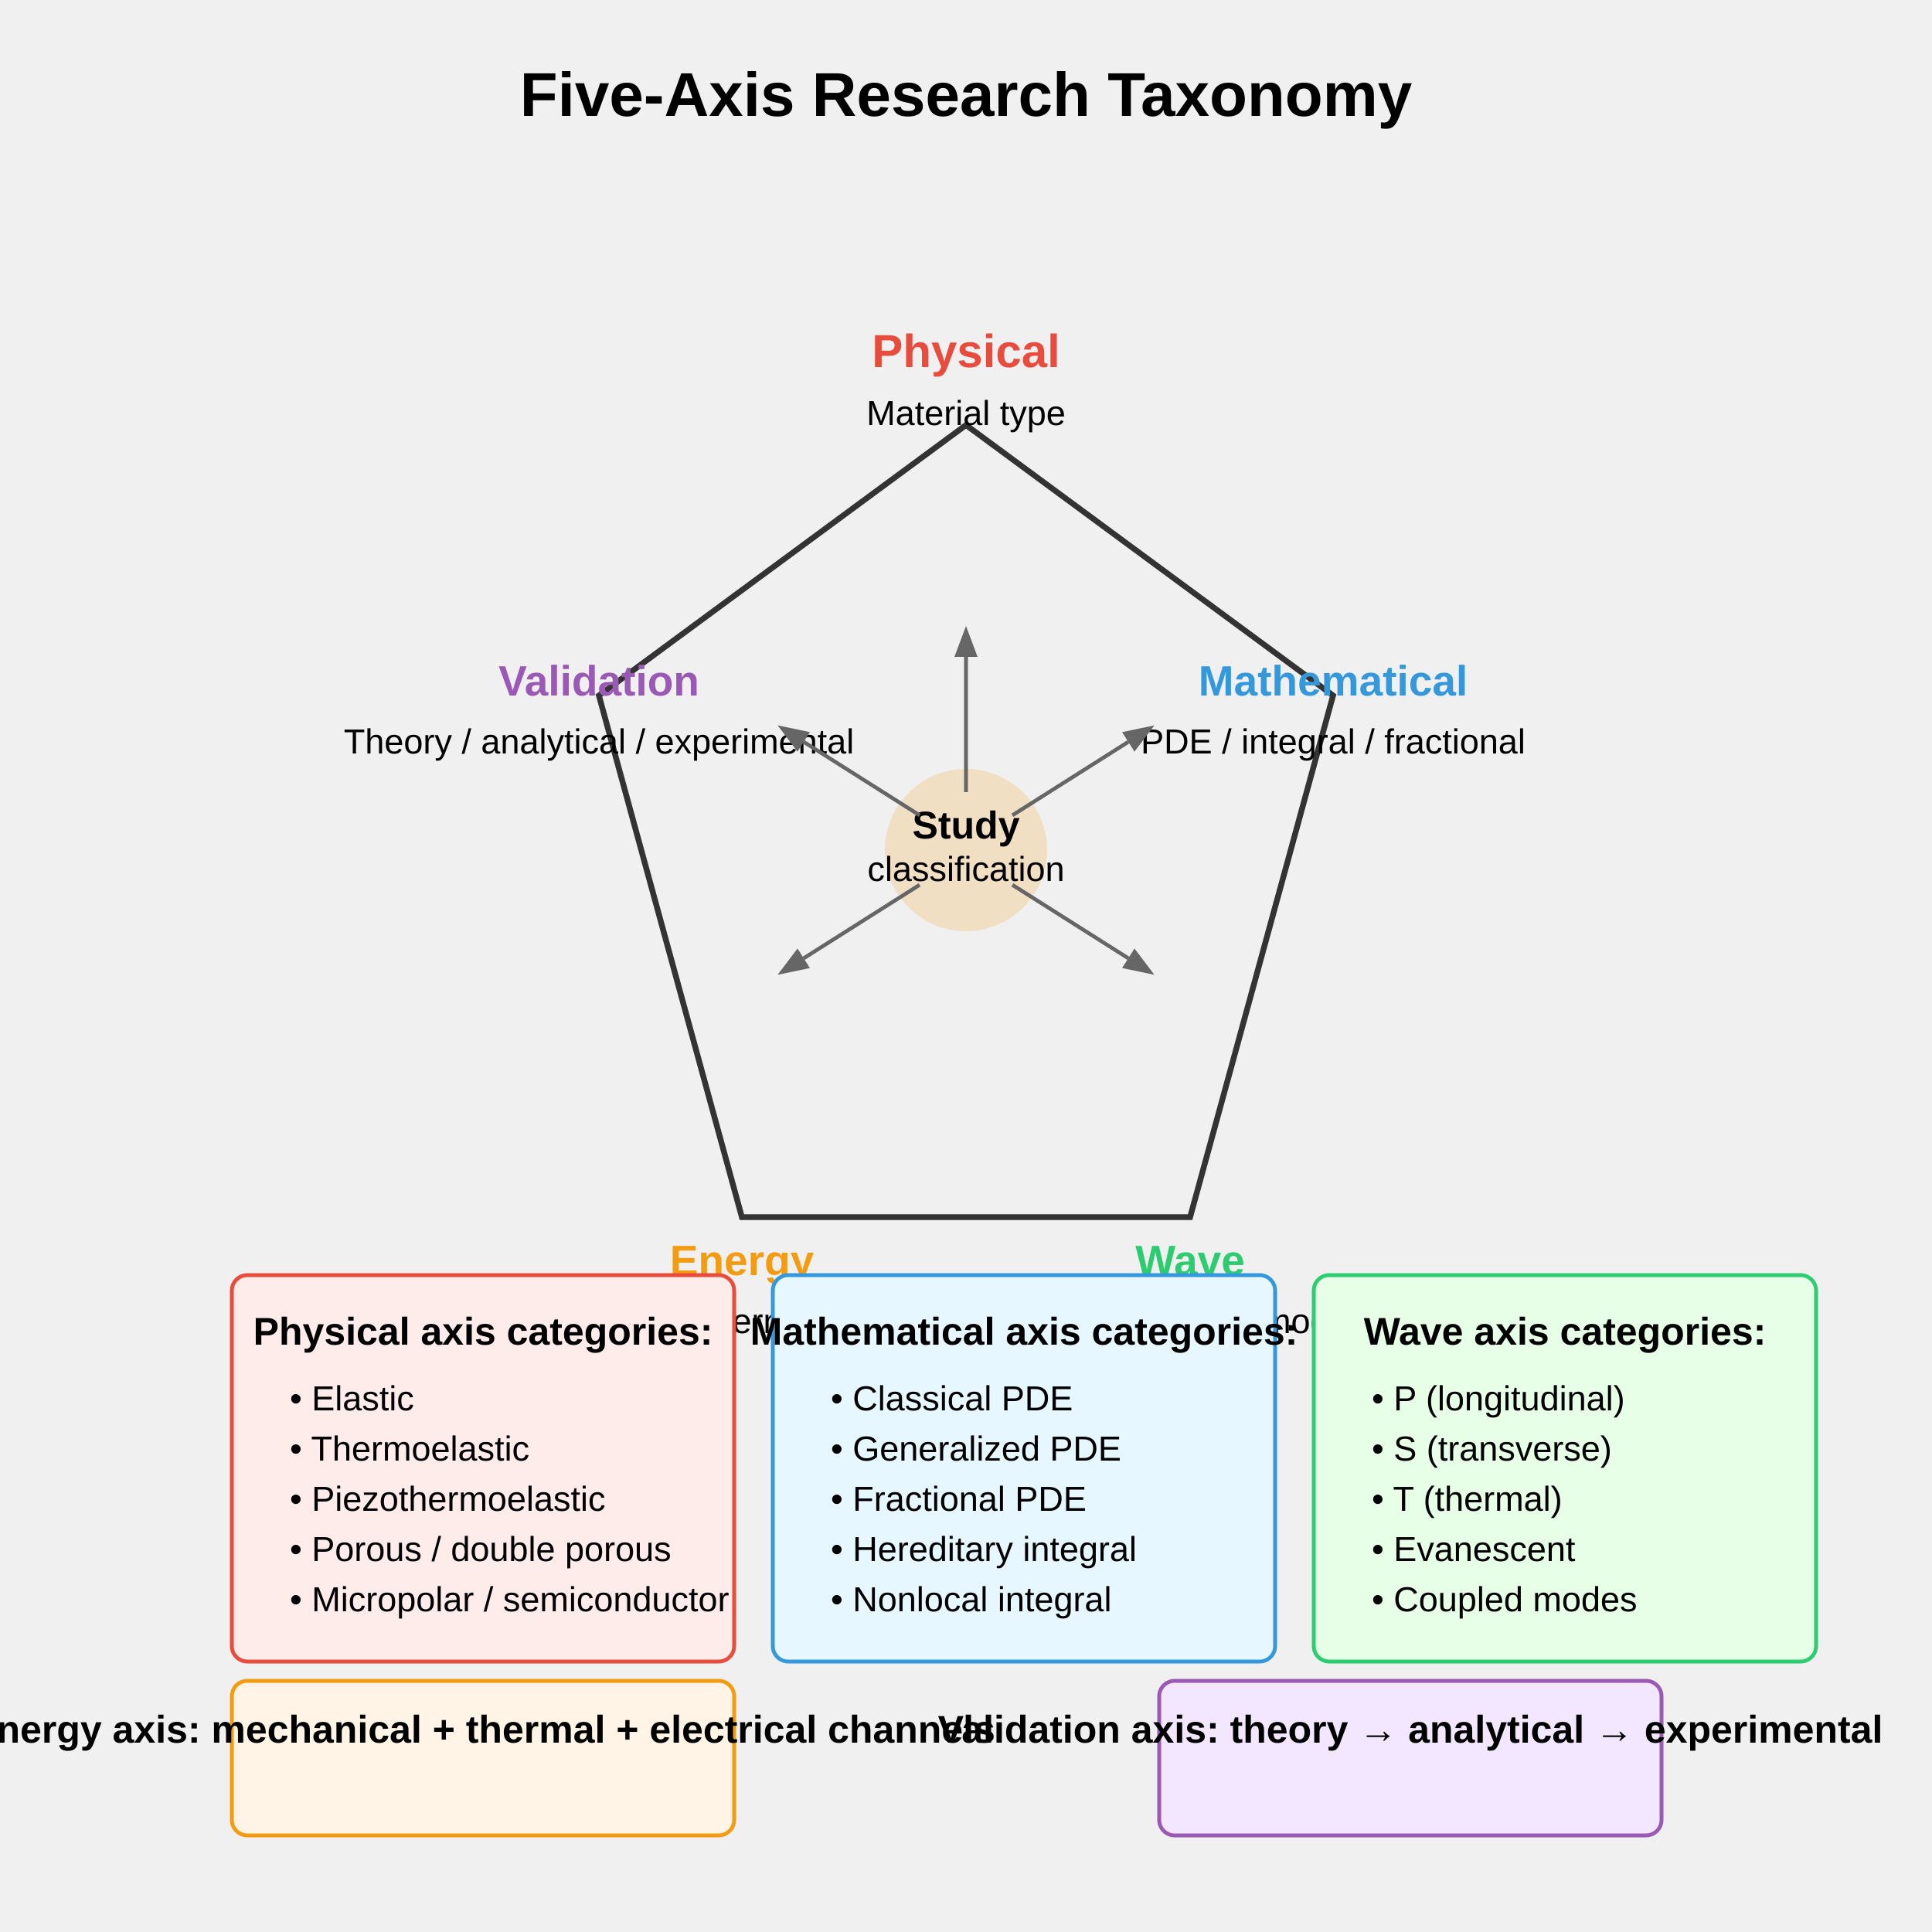
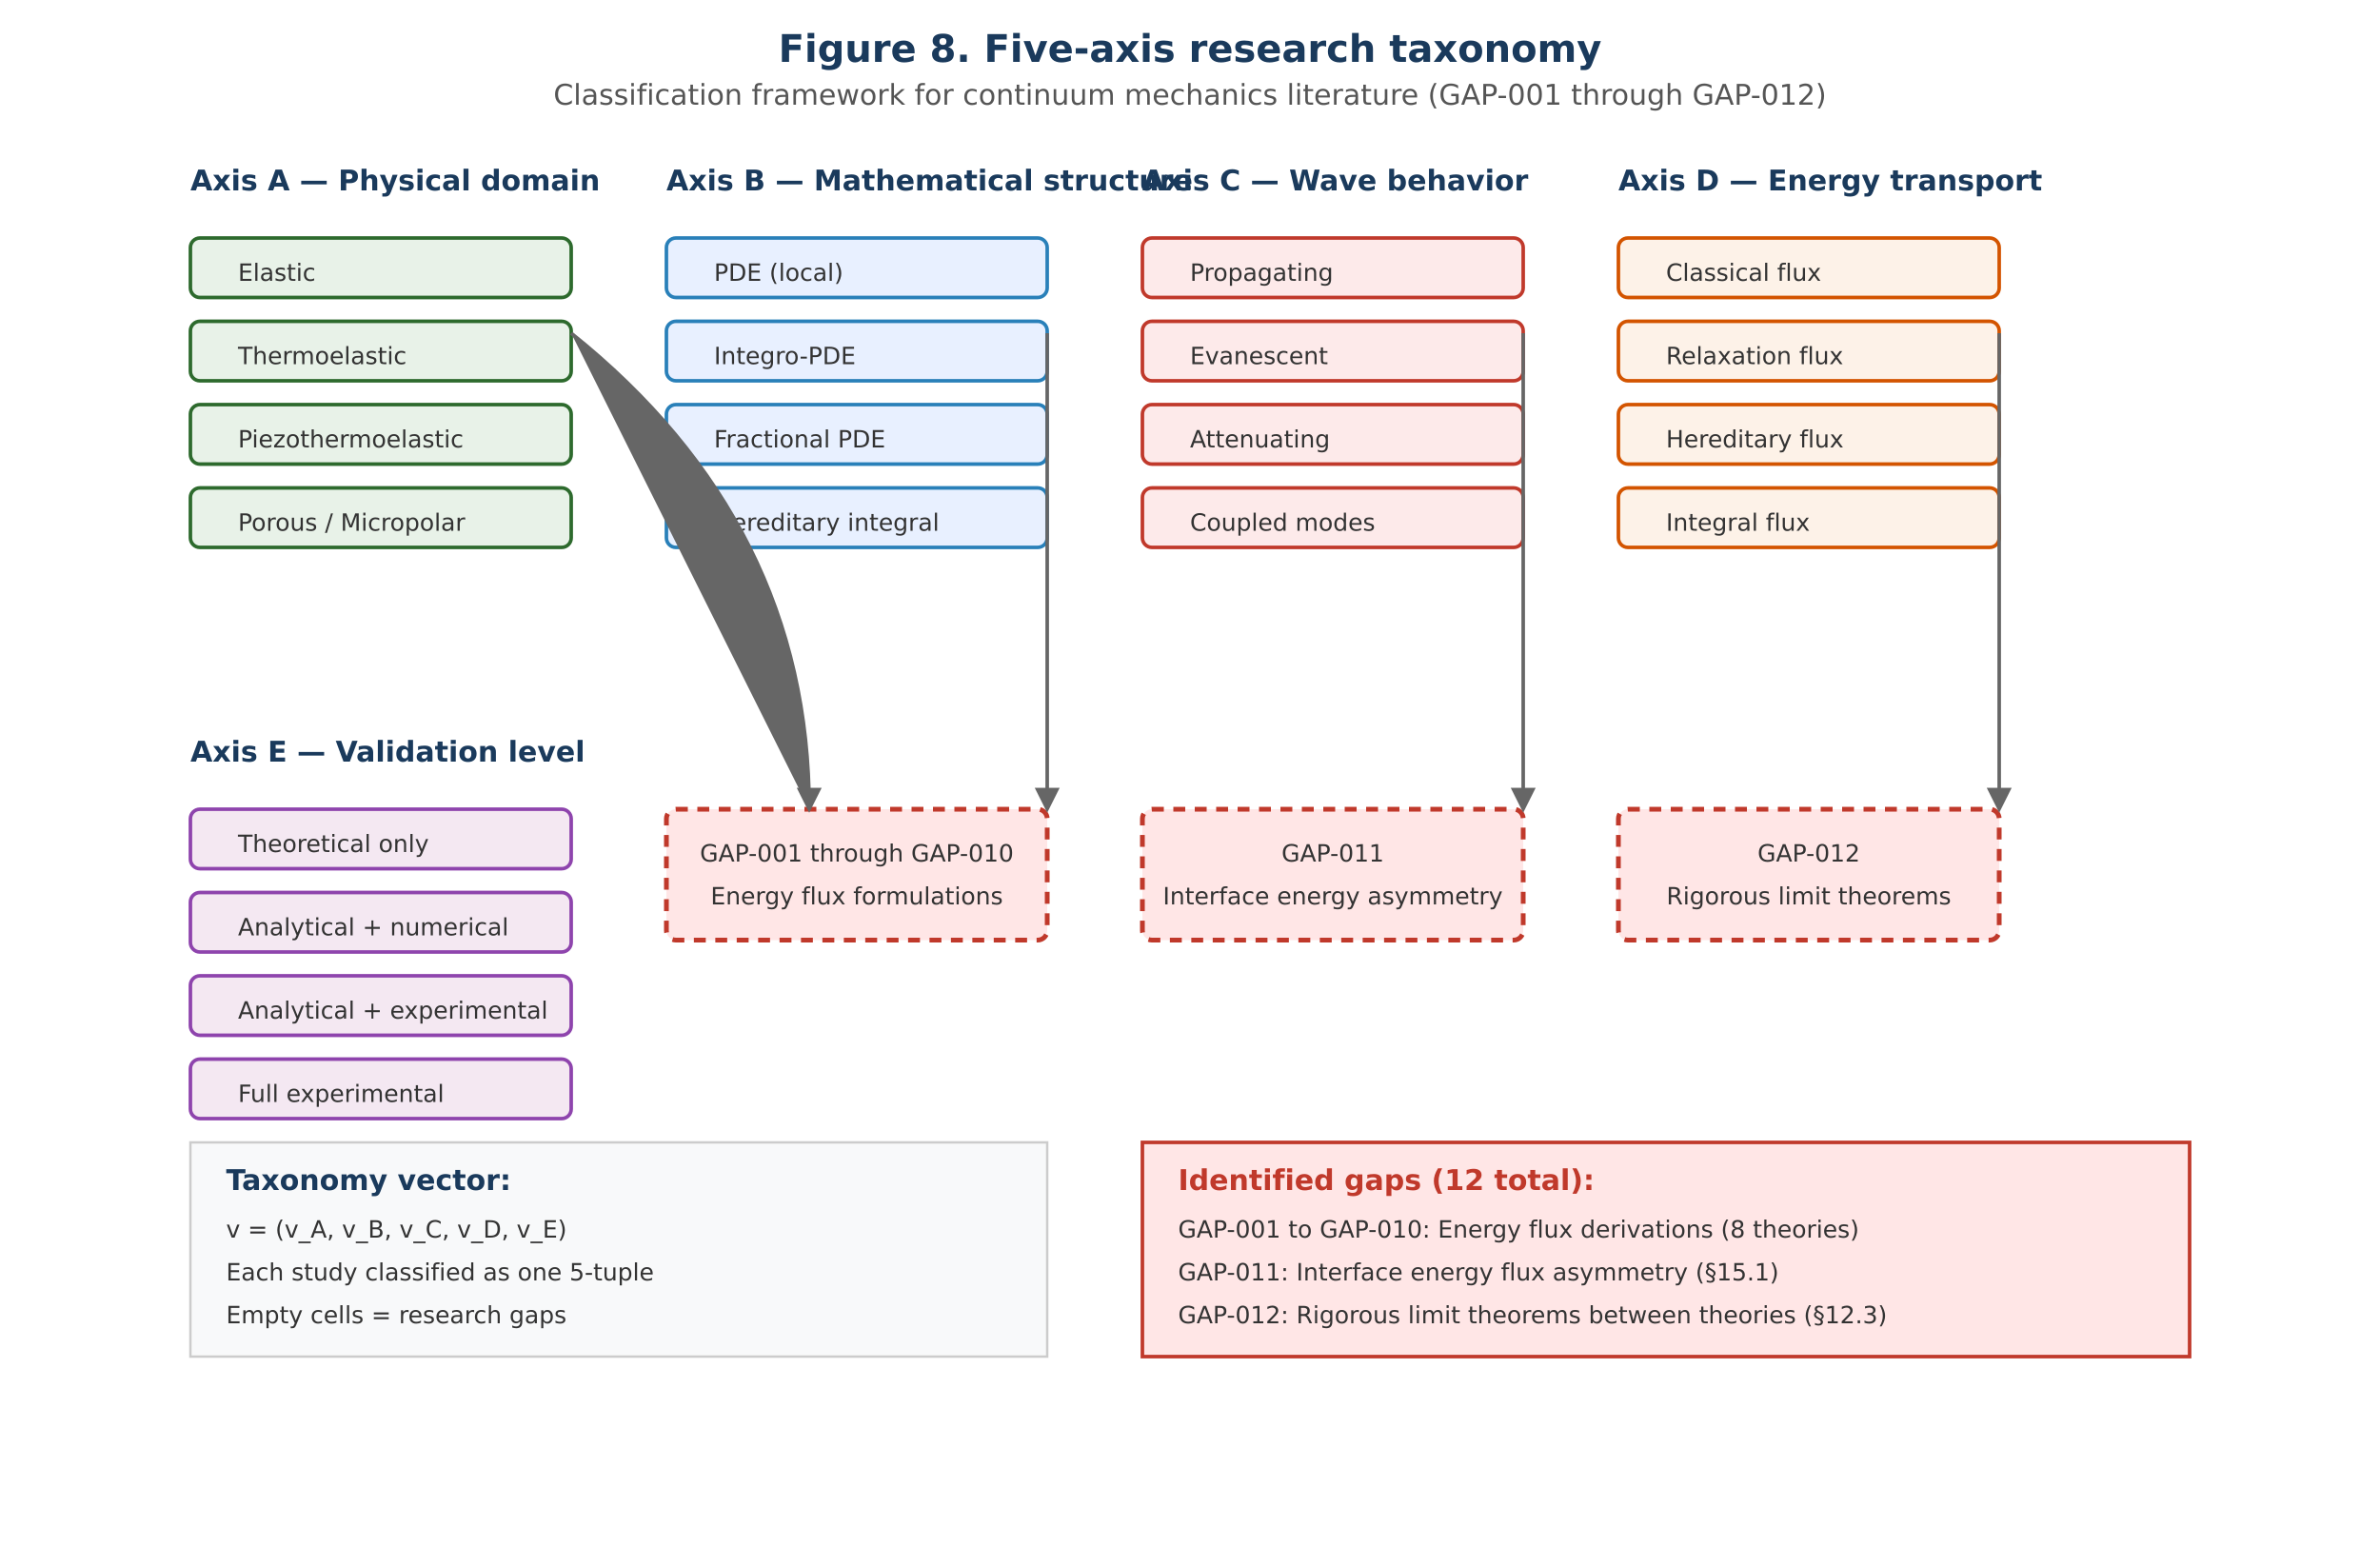
- <svg xmlns="http://www.w3.org/2000/svg" width="500" height="500" viewBox="0 0 500 500" font-family="Arial, sans-serif">
-   <text x="250" y="30" text-anchor="middle" font-size="16" font-weight="bold">Five-Axis Research Taxonomy</text>
-   <g transform="translate(250,220)">
-     <path d="M0,-110 L95,-40 L58,95 L-58,95 L-95,-40 Z" fill="none" stroke="#333" stroke-width="1.5" />
-     <text x="0" y="-125" text-anchor="middle" font-size="12" font-weight="bold" fill="#e74c3c">Physical</text>
-     <text x="0" y="-110" text-anchor="middle" font-size="9">Material type</text>
-     <text x="95" y="-40" text-anchor="middle" font-size="11" font-weight="bold" fill="#3498db">Mathematical</text>
-     <text x="95" y="-25" text-anchor="middle" font-size="9">PDE / integral / fractional</text>
-     <text x="58" y="110" text-anchor="middle" font-size="11" font-weight="bold" fill="#2ecc71">Wave</text>
-     <text x="58" y="125" text-anchor="middle" font-size="9">P, S, T, coupled modes</text>
-     <text x="-58" y="110" text-anchor="middle" font-size="11" font-weight="bold" fill="#f39c12">Energy</text>
-     <text x="-58" y="125" text-anchor="middle" font-size="9">Mechanical + thermal + electrical</text>
-     <text x="-95" y="-40" text-anchor="middle" font-size="11" font-weight="bold" fill="#9b59b6">Validation</text>
-     <text x="-95" y="-25" text-anchor="middle" font-size="9">Theory / analytical / experimental</text>
-     <circle cx="0" cy="0" r="20" fill="#f39c12" opacity="0.2" stroke="#f39c12" stroke-width="2" />
-     <text x="0" y="-3" text-anchor="middle" font-size="10" font-weight="bold">Study</text>
-     <text x="0" y="8" text-anchor="middle" font-size="9">classification</text>
-     <path d="M0,-15 L0,-50" stroke="#666" stroke-width="1" marker-end="url(#arrowhead)" />
-     <path d="M12,-9 L42,-28" stroke="#666" stroke-width="1" marker-end="url(#arrowhead)" />
-     <path d="M12,9 L42,28" stroke="#666" stroke-width="1" marker-end="url(#arrowhead)" />
-     <path d="M-12,9 L-42,28" stroke="#666" stroke-width="1" marker-end="url(#arrowhead)" />
-     <path d="M-12,-9 L-42,-28" stroke="#666" stroke-width="1" marker-end="url(#arrowhead)" />
-   </g>
-   <g transform="translate(60,330)">
-     <rect x="0" y="0" width="130" height="100" fill="#fdecea" stroke="#e74c3c" stroke-width="1" rx="4" />
-     <text x="65" y="18" text-anchor="middle" font-size="10" font-weight="bold">Physical axis categories:</text>
-     <text x="15" y="35" font-size="9">• Elastic</text>
-     <text x="15" y="48" font-size="9">• Thermoelastic</text>
-     <text x="15" y="61" font-size="9">• Piezothermoelastic</text>
-     <text x="15" y="74" font-size="9">• Porous / double porous</text>
-     <text x="15" y="87" font-size="9">• Micropolar / semiconductor</text>
-   </g>
-   <g transform="translate(200,330)">
-     <rect x="0" y="0" width="130" height="100" fill="#e6f7ff" stroke="#3498db" stroke-width="1" rx="4" />
-     <text x="65" y="18" text-anchor="middle" font-size="10" font-weight="bold">Mathematical axis categories:</text>
-     <text x="15" y="35" font-size="9">• Classical PDE</text>
-     <text x="15" y="48" font-size="9">• Generalized PDE</text>
-     <text x="15" y="61" font-size="9">• Fractional PDE</text>
-     <text x="15" y="74" font-size="9">• Hereditary integral</text>
-     <text x="15" y="87" font-size="9">• Nonlocal integral</text>
-   </g>
-   <g transform="translate(340,330)">
-     <rect x="0" y="0" width="130" height="100" fill="#e6ffe6" stroke="#2ecc71" stroke-width="1" rx="4" />
-     <text x="65" y="18" text-anchor="middle" font-size="10" font-weight="bold">Wave axis categories:</text>
-     <text x="15" y="35" font-size="9">• P (longitudinal)</text>
-     <text x="15" y="48" font-size="9">• S (transverse)</text>
-     <text x="15" y="61" font-size="9">• T (thermal)</text>
-     <text x="15" y="74" font-size="9">• Evanescent</text>
-     <text x="15" y="87" font-size="9">• Coupled modes</text>
-   </g>
-   <g transform="translate(60,435)">
-     <rect x="0" y="0" width="130" height="40" fill="#fff4e6" stroke="#f39c12" stroke-width="1" rx="4" />
-     <text x="65" y="16" text-anchor="middle" font-size="10" font-weight="bold">Energy axis: mechanical + thermal + electrical channels</text>
-   </g>
-   <g transform="translate(300,435)">
-     <rect x="0" y="0" width="130" height="40" fill="#f3e6ff" stroke="#9b59b6" stroke-width="1" rx="4" />
-     <text x="65" y="16" text-anchor="middle" font-size="10" font-weight="bold">Validation axis: theory → analytical → experimental</text>
-   </g>
+ <svg xmlns="http://www.w3.org/2000/svg" width="1000" height="650" viewBox="0 0 1000 650">
  <defs>
-     <marker id="arrowhead" markerWidth="8" markerHeight="6" refX="0" refY="3" orient="auto">
-       <polygon points="0 0, 8 3, 0 6" fill="#666" />
+     <style>
+       .title { font: 700 16px 'DejaVu Sans', sans-serif; fill: #1a3a5c; }
+       .subtitle { font: 12px 'DejaVu Sans', sans-serif; fill: #555; }
+       .axis-title { font: 700 12px 'DejaVu Sans', sans-serif; fill: #1a3a5c; }
+       .axis-label { font: 10px 'DejaVu Sans', sans-serif; fill: #333; }
+       .box { fill: #eef3f8; stroke: #1a3a5c; stroke-width: 1.5; rx: 4; ry: 4; }
+       .box-a { fill: #e8f2e8; stroke: #2d6a2d; stroke-width: 1.5; rx: 4; ry: 4; }
+       .box-b { fill: #e8f0ff; stroke: #2980b9; stroke-width: 1.5; rx: 4; ry: 4; }
+       .box-c { fill: #fdeaea; stroke: #c0392b; stroke-width: 1.5; rx: 4; ry: 4; }
+       .box-d { fill: #fdf2e8; stroke: #d35400; stroke-width: 1.5; rx: 4; ry: 4; }
+       .box-e { fill: #f4e8f2; stroke: #8e44ad; stroke-width: 1.5; rx: 4; ry: 4; }
+       .arrow { stroke: #666; stroke-width: 1.5; fill: #666; marker-end: url(#arrowhead); }
+       .gap { fill: #ffe6e6; stroke: #c0392b; stroke-width: 2; rx: 4; ry: 4; stroke-dasharray: 5,4; }
+     </style>
+     <marker id="arrowhead" markerWidth="7" markerHeight="7" refX="6" refY="3.5" orient="auto">
+       <polygon points="0,0 7,3.5 0,7" fill="#666" />
    </marker>
  </defs>
+   <rect width="1000" height="650" fill="white" />
+   <text x="500" y="26" class="title" text-anchor="middle">Figure 8. Five-axis research taxonomy</text>
+   <text x="500" y="44" class="subtitle" text-anchor="middle">Classification framework for continuum mechanics literature (GAP-001 through GAP-012)</text>
+   <text x="80" y="80" class="axis-title">Axis A — Physical domain</text>
+   <g transform="translate(80, 100)">
+     <rect x="0" y="0" width="160" height="25" class="box-a" />
+     <text x="20" y="18" class="axis-label">Elastic</text>
+     <rect x="0" y="35" width="160" height="25" class="box-a" />
+     <text x="20" y="53" class="axis-label">Thermoelastic</text>
+     <rect x="0" y="70" width="160" height="25" class="box-a" />
+     <text x="20" y="88" class="axis-label">Piezothermoelastic</text>
+     <rect x="0" y="105" width="160" height="25" class="box-a" />
+     <text x="20" y="123" class="axis-label">Porous / Micropolar</text>
+   </g>
+   <text x="280" y="80" class="axis-title">Axis B — Mathematical structure</text>
+   <g transform="translate(280, 100)">
+     <rect x="0" y="0" width="160" height="25" class="box-b" />
+     <text x="20" y="18" class="axis-label">PDE (local)</text>
+     <rect x="0" y="35" width="160" height="25" class="box-b" />
+     <text x="20" y="53" class="axis-label">Integro-PDE</text>
+     <rect x="0" y="70" width="160" height="25" class="box-b" />
+     <text x="20" y="88" class="axis-label">Fractional PDE</text>
+     <rect x="0" y="105" width="160" height="25" class="box-b" />
+     <text x="20" y="123" class="axis-label">Hereditary integral</text>
+   </g>
+   <text x="480" y="80" class="axis-title">Axis C — Wave behavior</text>
+   <g transform="translate(480, 100)">
+     <rect x="0" y="0" width="160" height="25" class="box-c" />
+     <text x="20" y="18" class="axis-label">Propagating</text>
+     <rect x="0" y="35" width="160" height="25" class="box-c" />
+     <text x="20" y="53" class="axis-label">Evanescent</text>
+     <rect x="0" y="70" width="160" height="25" class="box-c" />
+     <text x="20" y="88" class="axis-label">Attenuating</text>
+     <rect x="0" y="105" width="160" height="25" class="box-c" />
+     <text x="20" y="123" class="axis-label">Coupled modes</text>
+   </g>
+   <text x="680" y="80" class="axis-title">Axis D — Energy transport</text>
+   <g transform="translate(680, 100)">
+     <rect x="0" y="0" width="160" height="25" class="box-d" />
+     <text x="20" y="18" class="axis-label">Classical flux</text>
+     <rect x="0" y="35" width="160" height="25" class="box-d" />
+     <text x="20" y="53" class="axis-label">Relaxation flux</text>
+     <rect x="0" y="70" width="160" height="25" class="box-d" />
+     <text x="20" y="88" class="axis-label">Hereditary flux</text>
+     <rect x="0" y="105" width="160" height="25" class="box-d" />
+     <text x="20" y="123" class="axis-label">Integral flux</text>
+   </g>
+   <text x="80" y="320" class="axis-title">Axis E — Validation level</text>
+   <g transform="translate(80, 340)">
+     <rect x="0" y="0" width="160" height="25" class="box-e" />
+     <text x="20" y="18" class="axis-label">Theoretical only</text>
+     <rect x="0" y="35" width="160" height="25" class="box-e" />
+     <text x="20" y="53" class="axis-label">Analytical + numerical</text>
+     <rect x="0" y="70" width="160" height="25" class="box-e" />
+     <text x="20" y="88" class="axis-label">Analytical + experimental</text>
+     <rect x="0" y="105" width="160" height="25" class="box-e" />
+     <text x="20" y="123" class="axis-label">Full experimental</text>
+   </g>
+   <rect x="280" y="340" width="160" height="55" class="gap" />
+   <text x="360" y="362" class="axis-label" text-anchor="middle">GAP-001 through GAP-010</text>
+   <text x="360" y="380" class="axis-label" text-anchor="middle" font-size="9">Energy flux formulations</text>
+   <rect x="480" y="340" width="160" height="55" class="gap" />
+   <text x="560" y="362" class="axis-label" text-anchor="middle">GAP-011</text>
+   <text x="560" y="380" class="axis-label" text-anchor="middle" font-size="9">Interface energy asymmetry</text>
+   <rect x="680" y="340" width="160" height="55" class="gap" />
+   <text x="760" y="362" class="axis-label" text-anchor="middle">GAP-012</text>
+   <text x="760" y="380" class="axis-label" text-anchor="middle" font-size="9">Rigorous limit theorems</text>
+   <path d="M 240 140 Q 340 220 340 340" class="arrow" />
+   <path d="M 440 140 Q 440 220 440 340" class="arrow" />
+   <path d="M 640 140 Q 640 220 640 340" class="arrow" />
+   <path d="M 840 140 Q 840 220 840 340" class="arrow" />
+   <rect x="80" y="480" width="360" height="90" fill="#f8f9fa" stroke="#cccccc" stroke-width="1" />
+   <text x="95" y="500" class="axis-title">Taxonomy vector:</text>
+   <text x="95" y="520" class="axis-label" font-size="11">v = (v_A, v_B, v_C, v_D, v_E)</text>
+   <text x="95" y="538" class="axis-label" font-size="10">Each study classified as one 5-tuple</text>
+   <text x="95" y="556" class="axis-label" font-size="10">Empty cells = research gaps</text>
+   <rect x="480" y="480" width="440" height="90" fill="#ffe6e6" stroke="#c0392b" stroke-width="1.5" />
+   <text x="495" y="500" class="axis-title" style="fill: #c0392b;">Identified gaps (12 total):</text>
+   <text x="495" y="520" class="axis-label" font-size="10">GAP-001 to GAP-010: Energy flux derivations (8 theories)</text>
+   <text x="495" y="538" class="axis-label" font-size="10">GAP-011: Interface energy flux asymmetry (§15.1)</text>
+   <text x="495" y="556" class="axis-label" font-size="10">GAP-012: Rigorous limit theorems between theories (§12.3)</text>
</svg>
